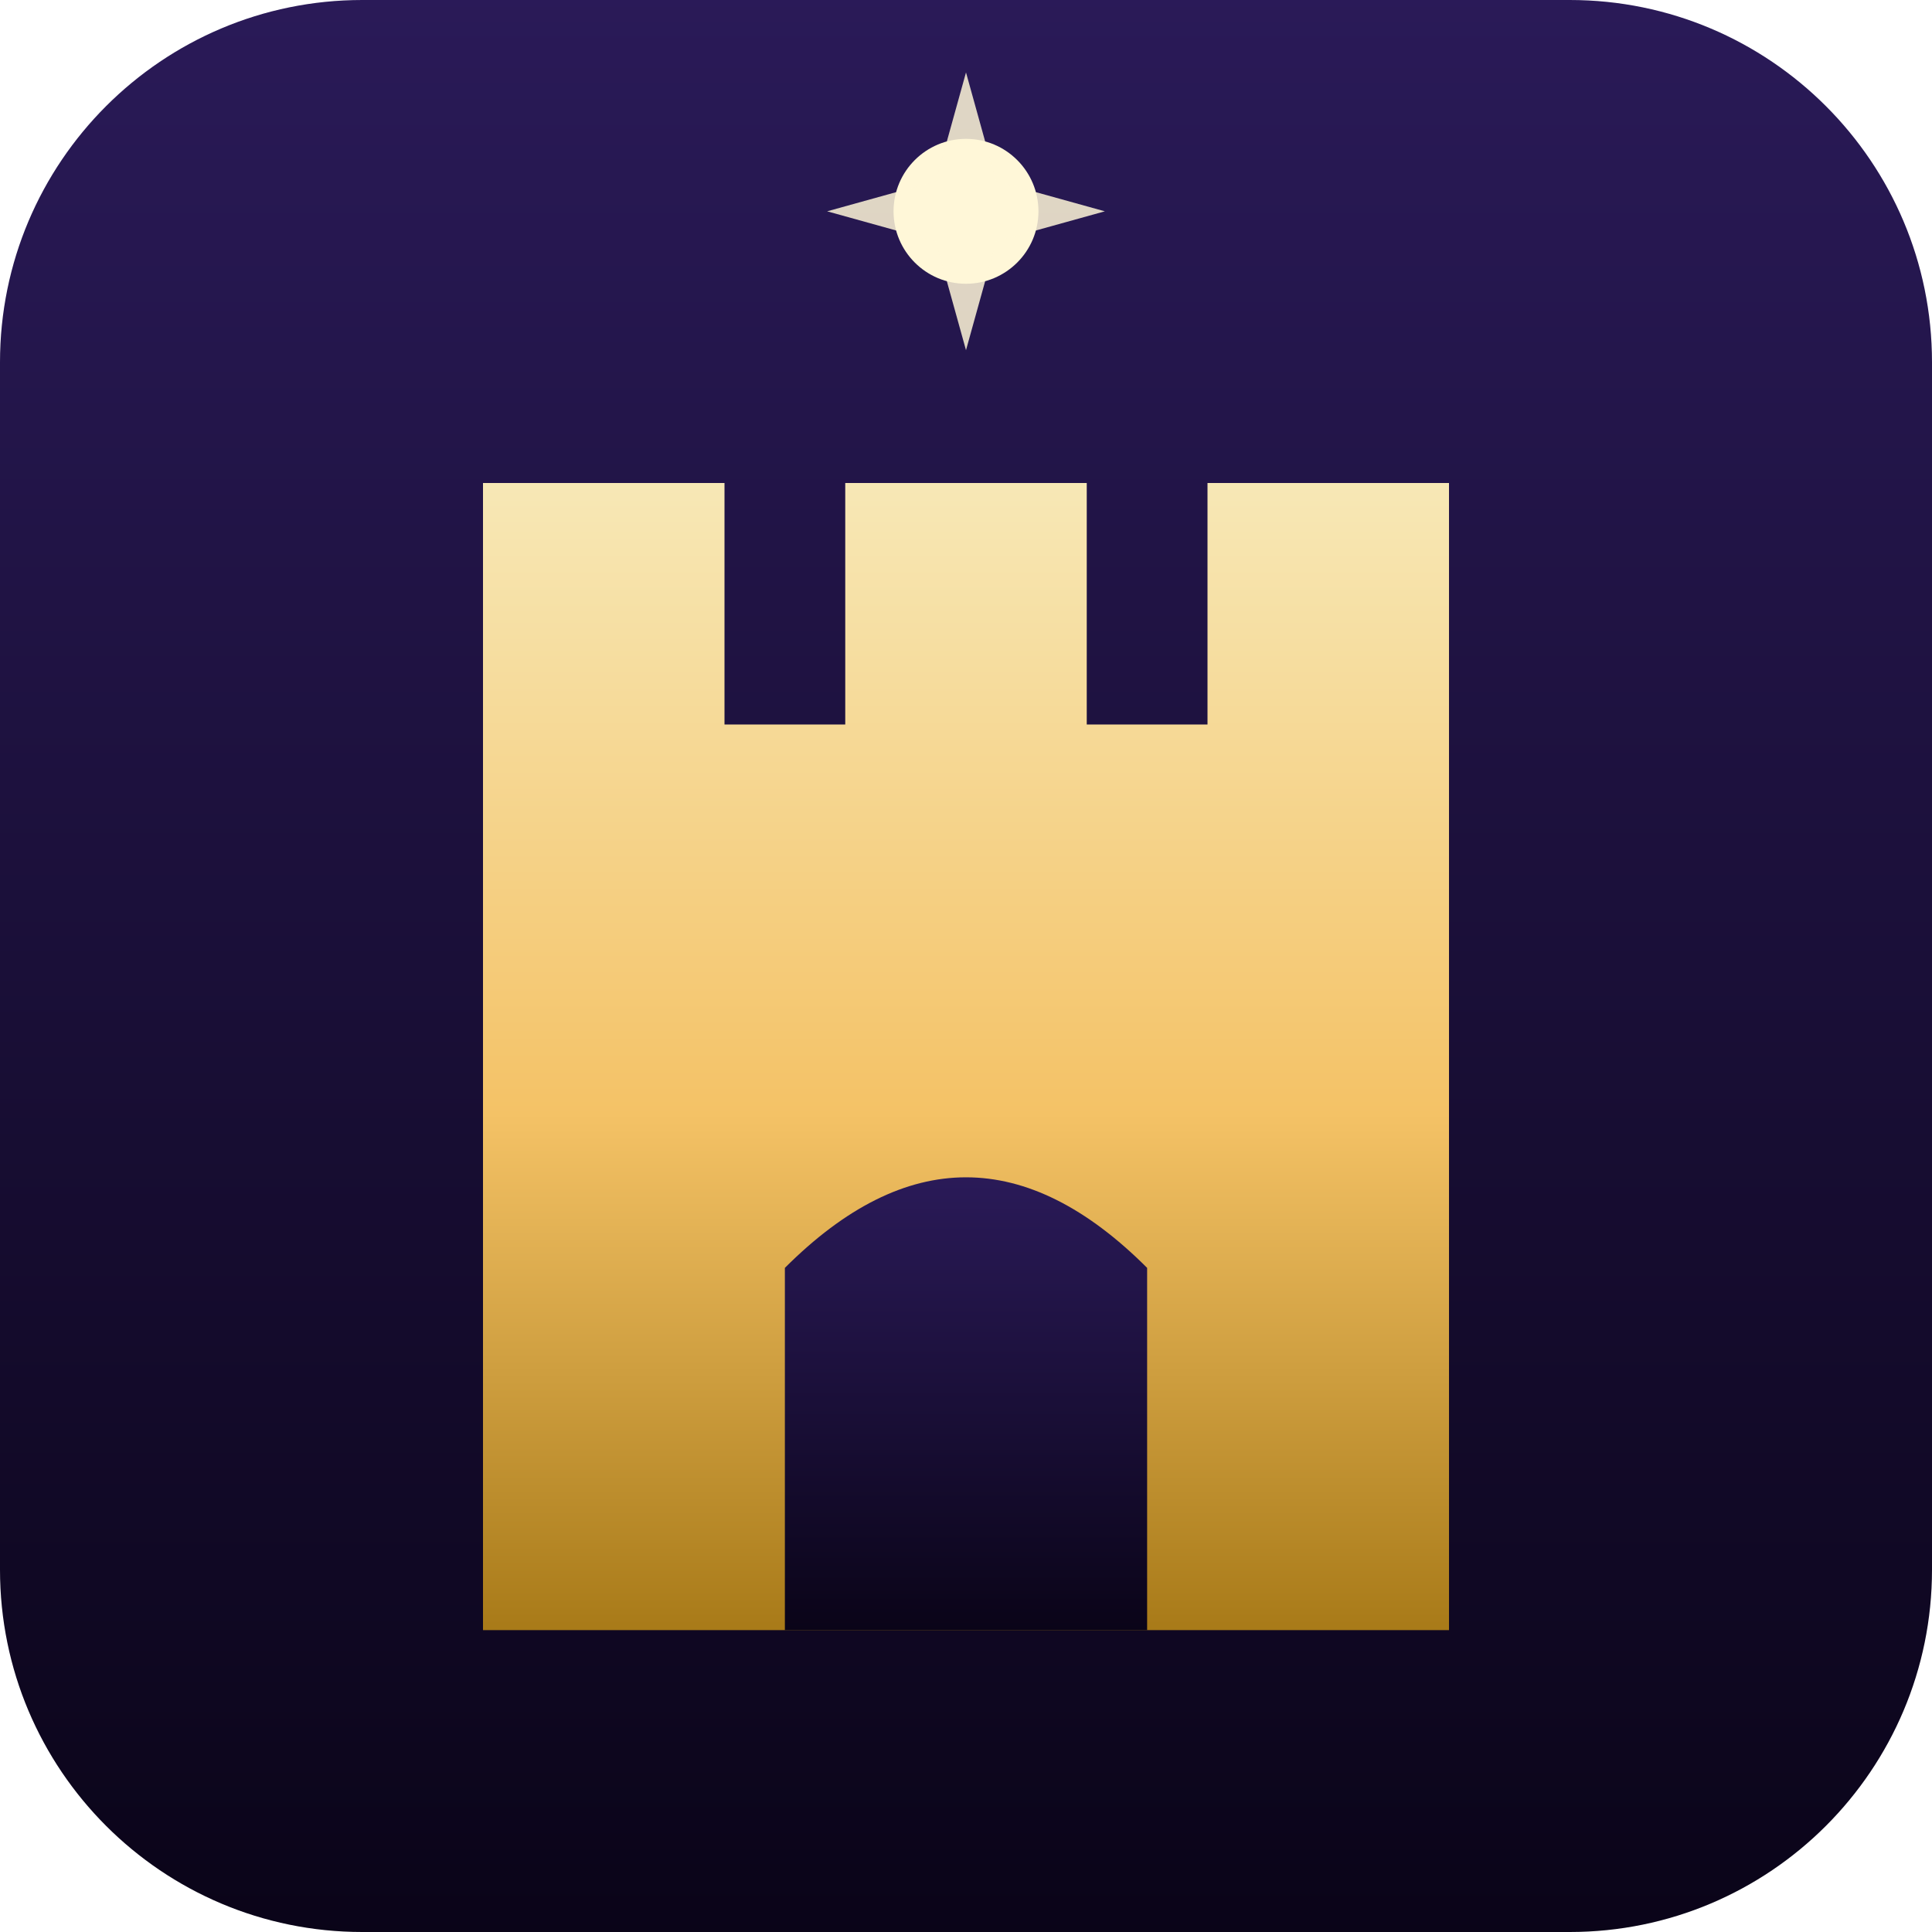
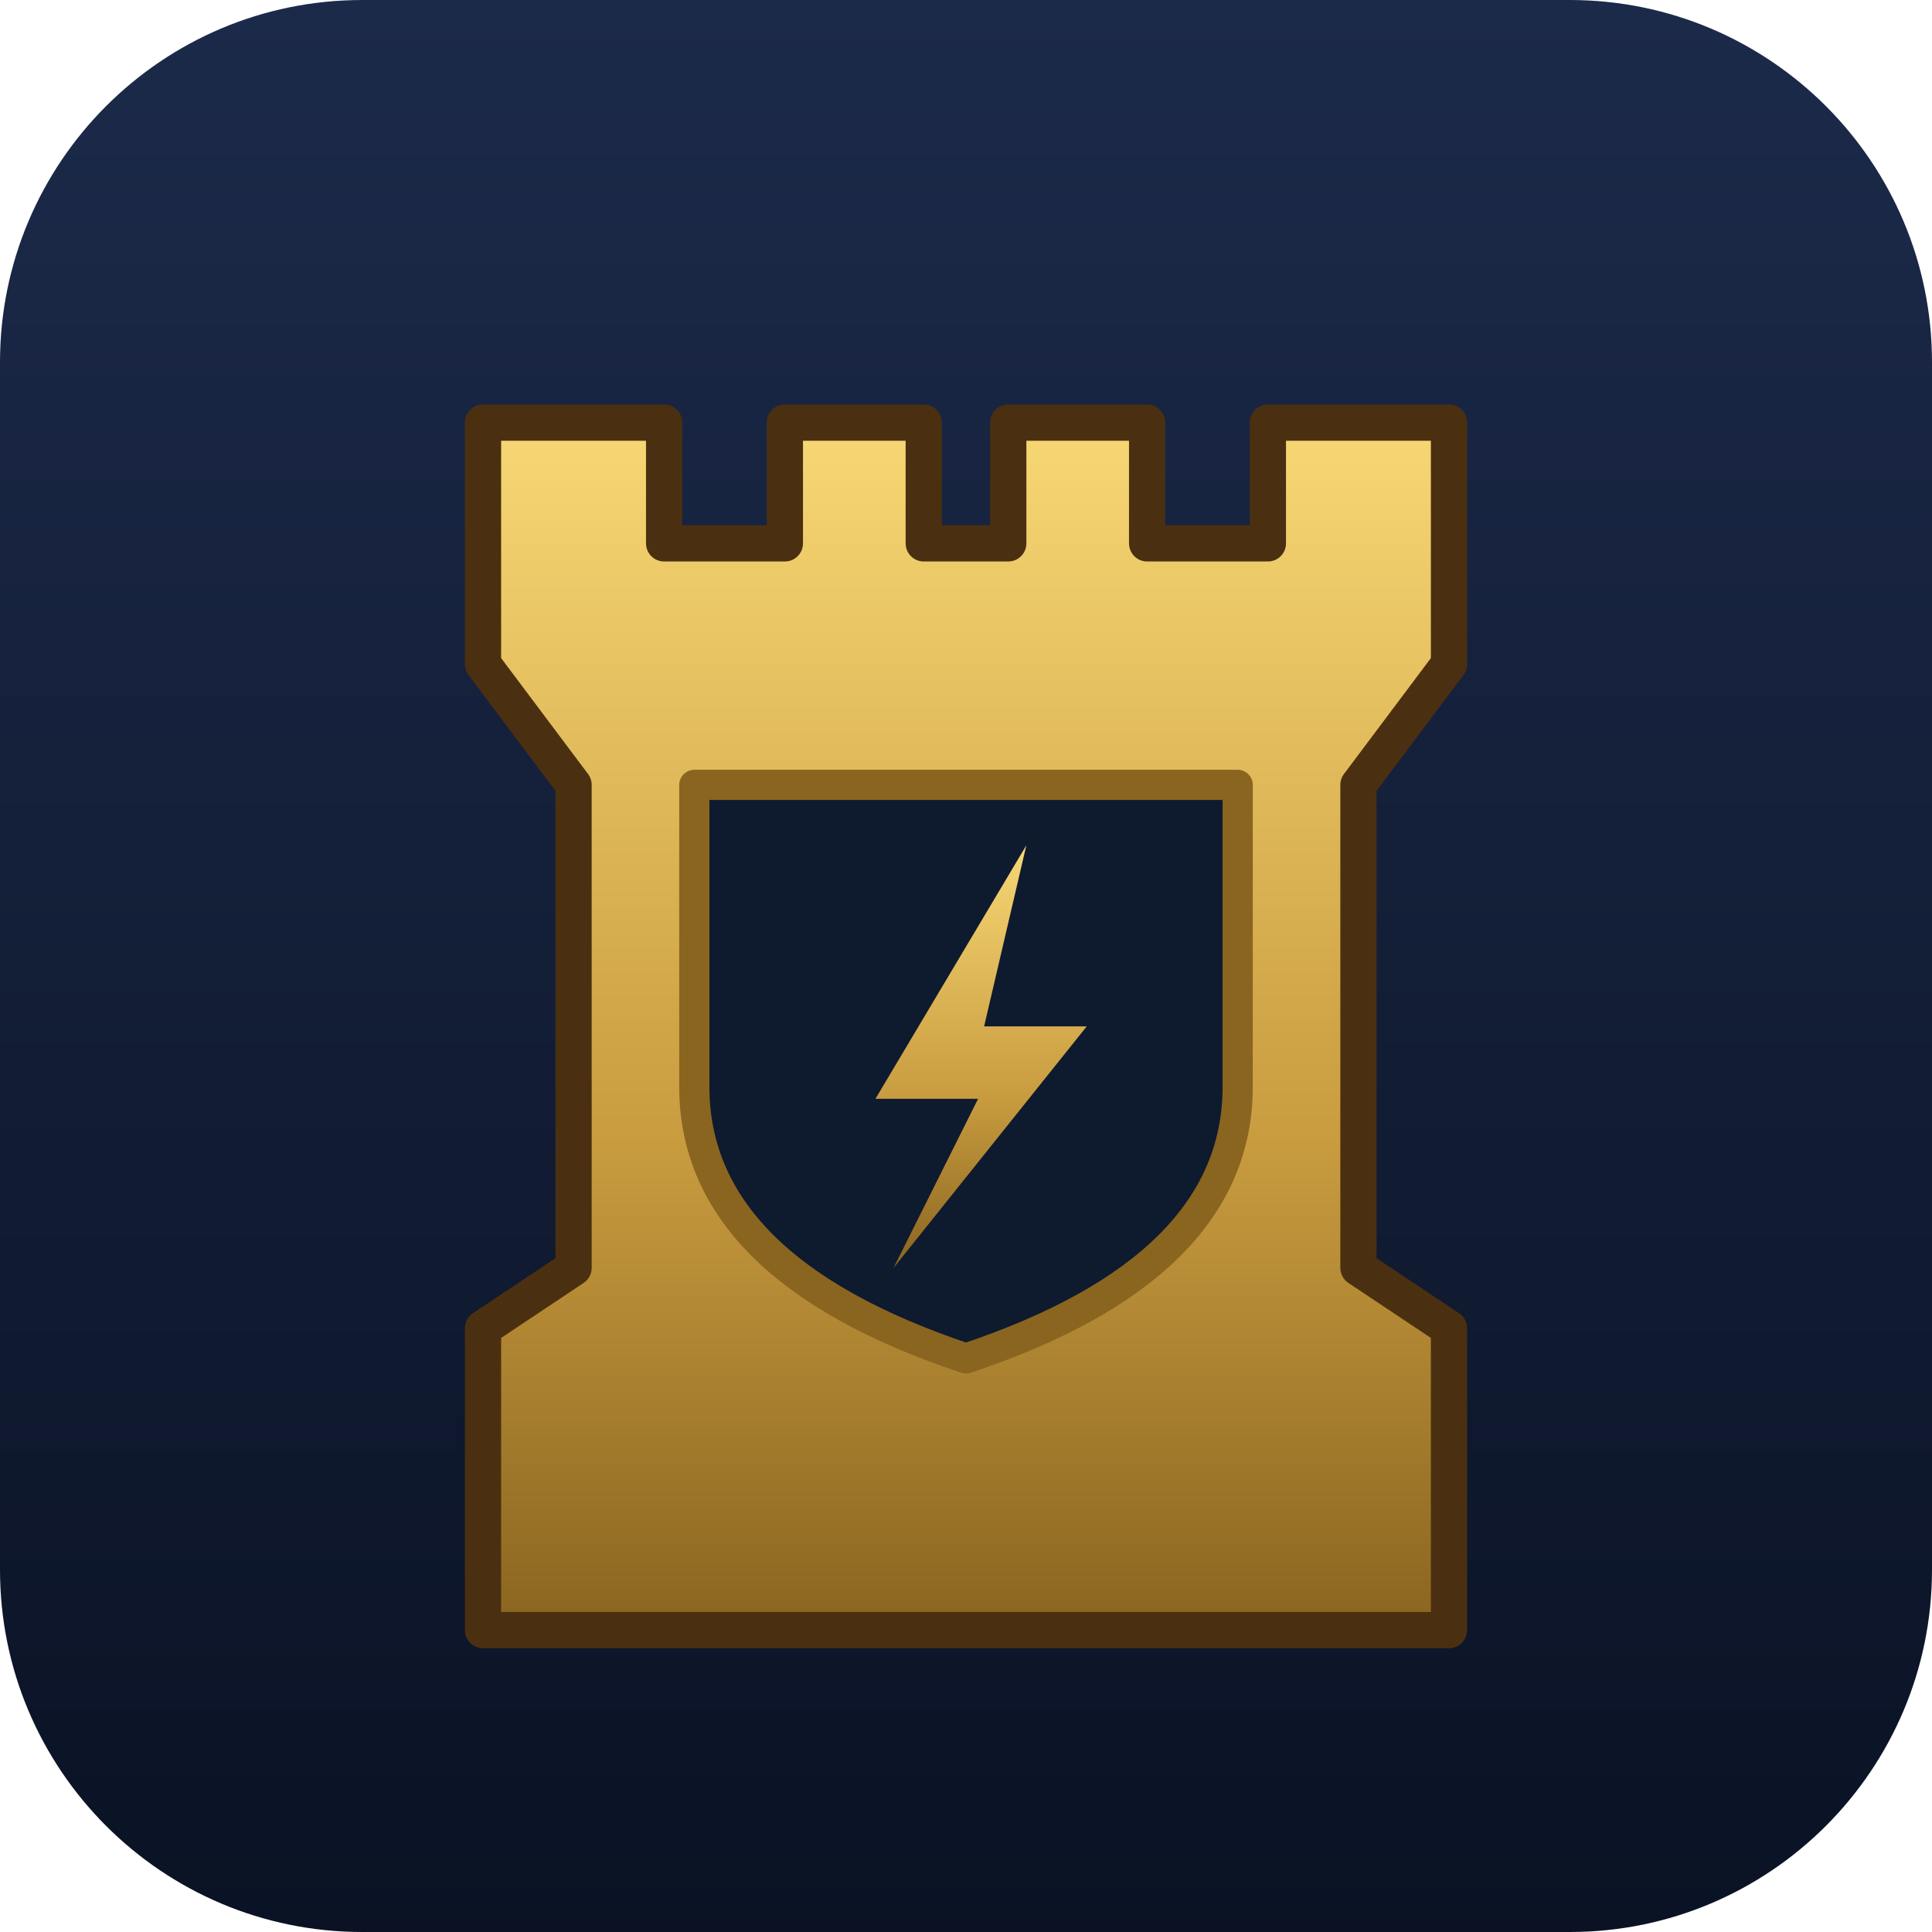
<svg xmlns="http://www.w3.org/2000/svg" viewBox="0 0 32 32" role="img" aria-label="Power Up Castle">
  <defs>
    <linearGradient id="bg" x1="0" y1="0" x2="0" y2="1">
-       <stop offset="0%" stop-color="#2a1a58" />
-       <stop offset="100%" stop-color="#0a0418" />
+       <stop offset="0%" stop-color="#1c2a4a" />
+       <stop offset="100%" stop-color="#0a1224" />
    </linearGradient>
    <linearGradient id="gold" x1="0" y1="0" x2="0" y2="1">
-       <stop offset="0%" stop-color="#f7e8b6" />
-       <stop offset="55%" stop-color="#f4c266" />
-       <stop offset="100%" stop-color="#a87a18" />
+       <stop offset="0%" stop-color="#f7d774" />
+       <stop offset="60%" stop-color="#c89b3f" />
+       <stop offset="100%" stop-color="#8a6520" />
    </linearGradient>
  </defs>
  <rect width="32" height="32" rx="6" fill="url(#bg)" />
-   <path d="M 8 27 L 8 8 L 12 8 L 12 12 L 14 12 L 14 8 L 18 8 L 18 12 L 20 12 L 20 8 L 24 8 L 24 27 Z" fill="url(#gold)" />
-   <path d="M 13 27 L 13 21 Q 16 18 19 21 L 19 27 Z" fill="url(#bg)" />
-   <g fill="#fff7d8">
-     <circle cx="16" cy="3.5" r="1.2" />
-     <polygon points="16,1.2 16.5,3 18.3,3.5 16.5,4 16,5.8 15.5,4 13.7,3.5 15.5,3" opacity="0.85" />
-   </g>
+   <path d="M 8 27        L 8 22 L 9.5 21        L 9.5 13 L 8 11        L 8 7 L 11 7 L 11 9 L 13 9 L 13 7 L 15.3 7 L 15.3 9 L 16.7 9 L 16.7 7 L 19 7 L 19 9 L 21 9 L 21 7 L 24 7        L 24 11 L 22.5 13        L 22.5 21 L 24 22        L 24 27 Z" fill="url(#gold)" stroke="#4a3010" stroke-width="0.6" stroke-linejoin="round" />
+   <path d="M 11.5 13        L 20.5 13        L 20.5 18        Q 20.5 21 16 22.5        Q 11.5 21 11.5 18 Z" fill="#0e1a2e" stroke="#8a6520" stroke-width="0.5" stroke-linejoin="round" />
+   <path d="M 17 14        L 14.5 18.2        L 16.2 18.2        L 14.8 21        L 18 17        L 16.3 17 Z" fill="url(#gold)" />
</svg>
